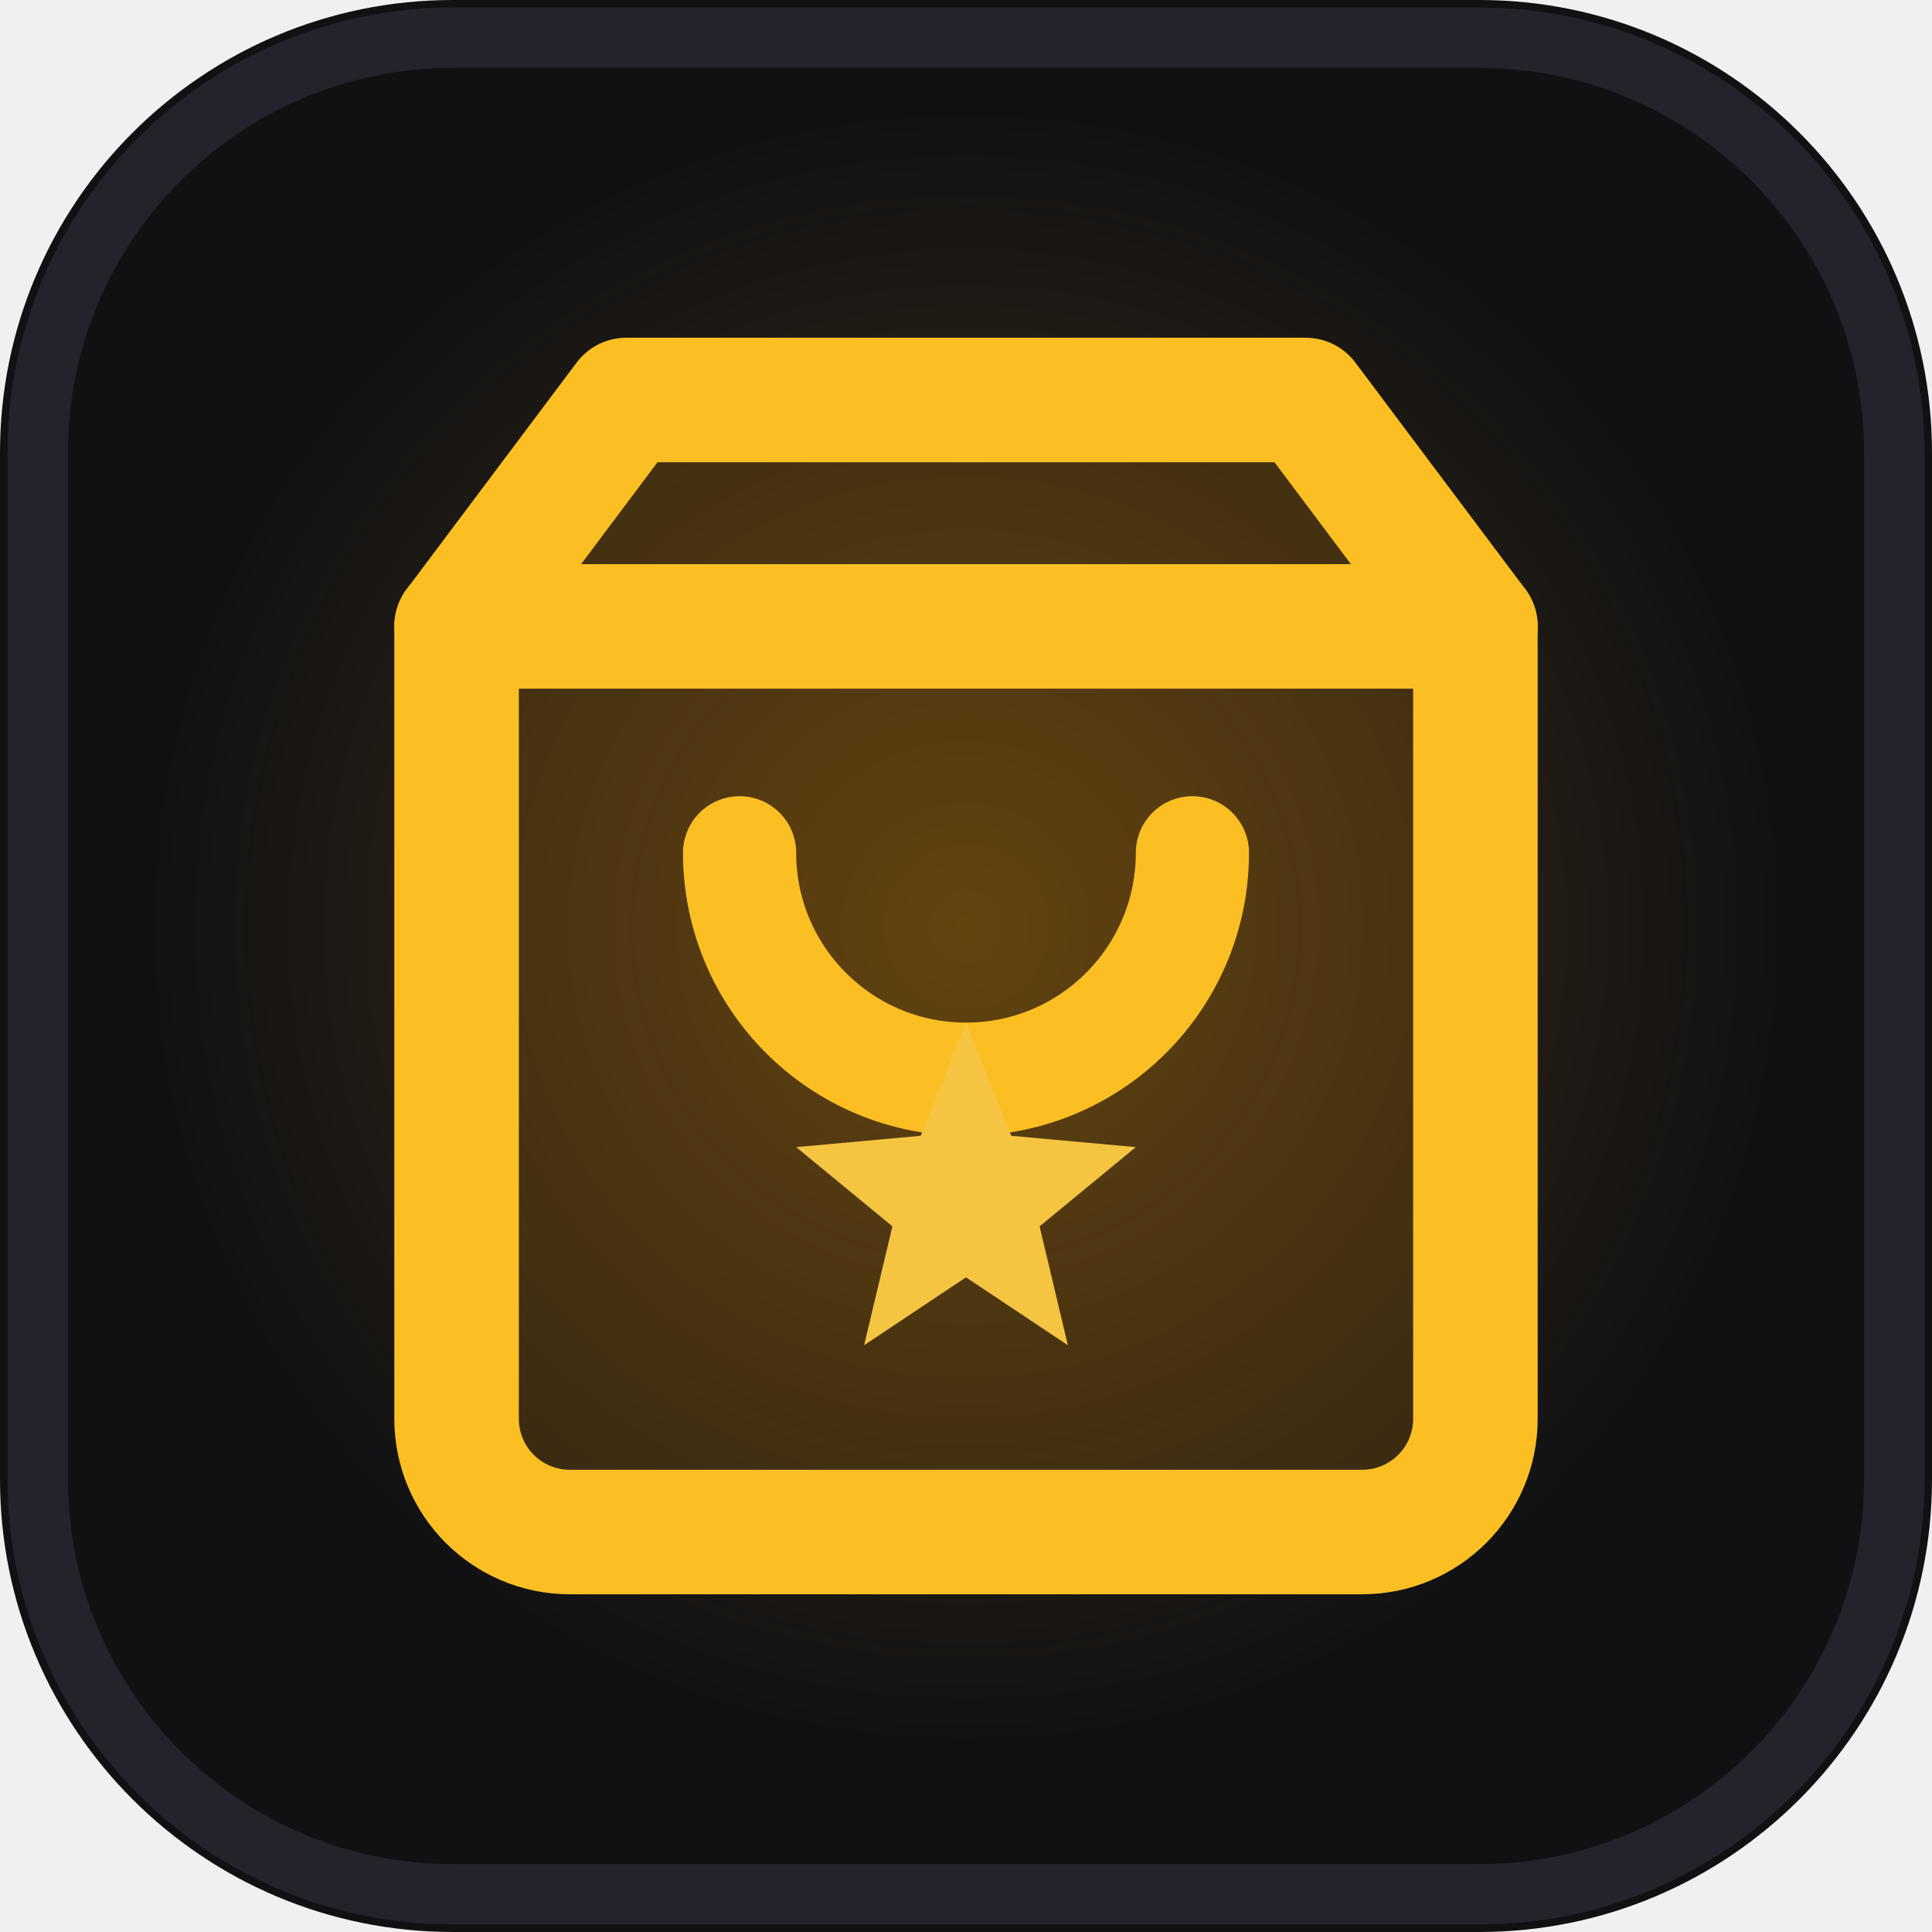
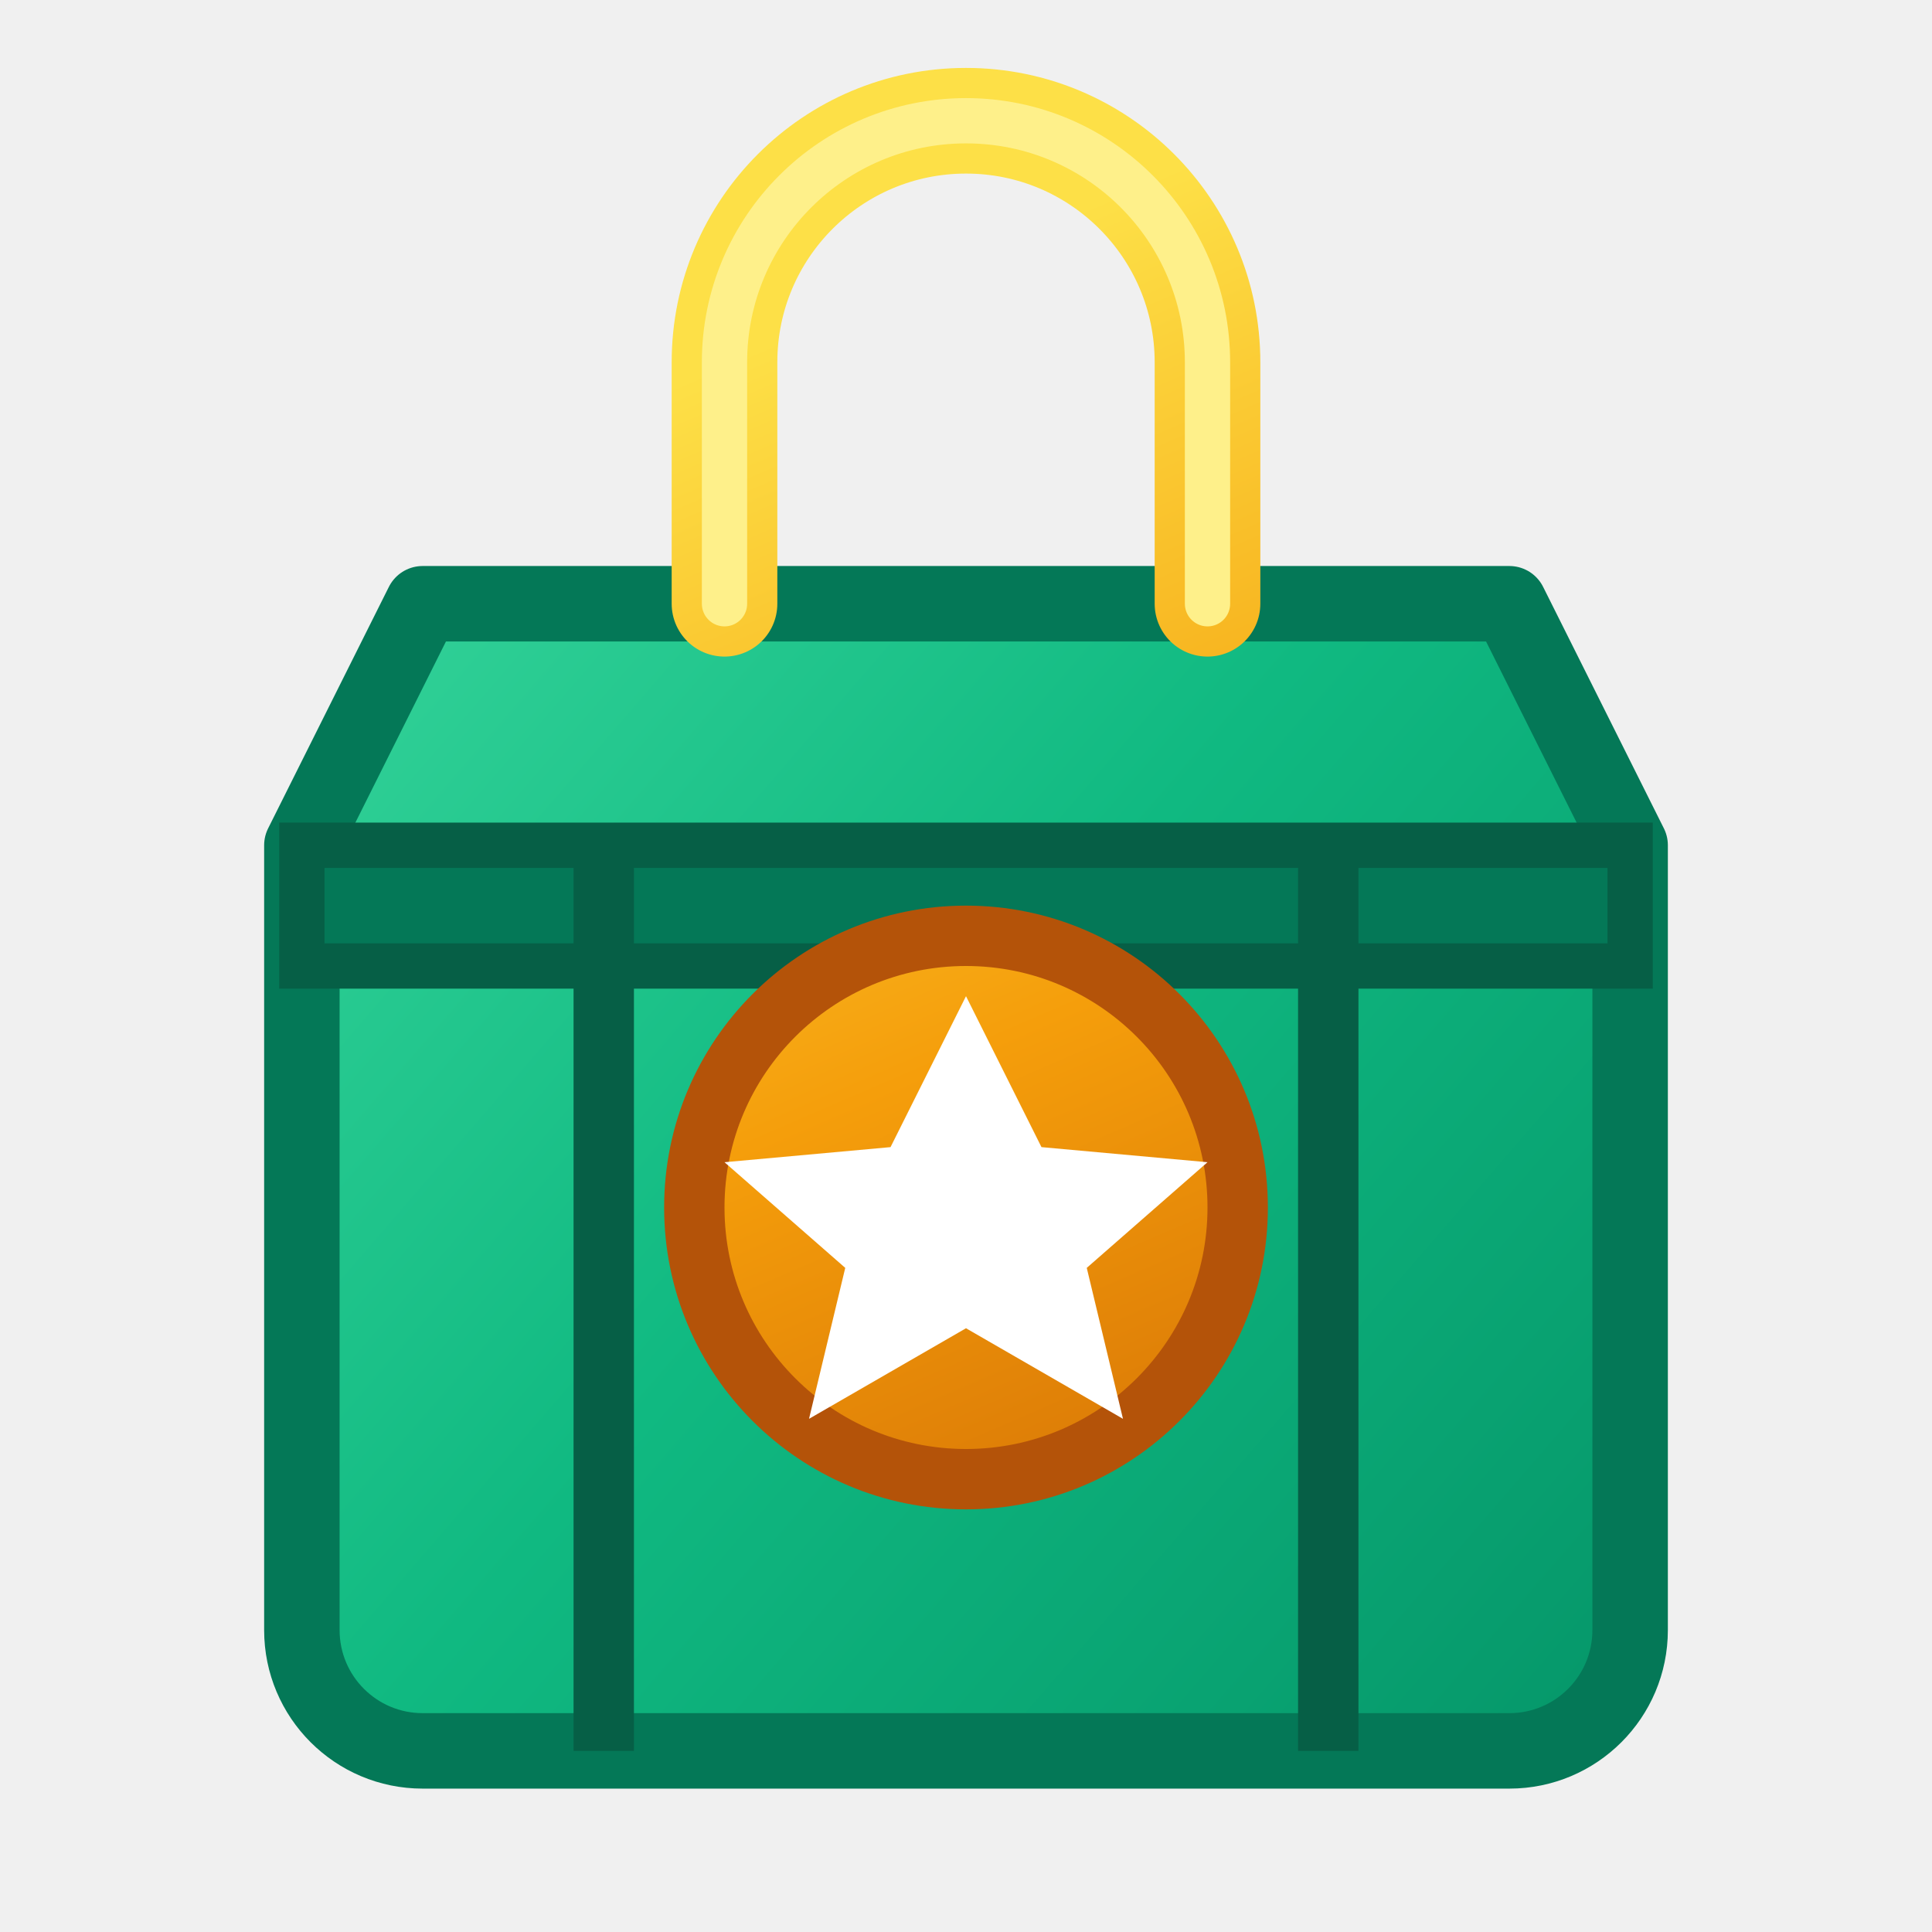
- <svg xmlns="http://www.w3.org/2000/svg" viewBox="0 0 512 512" width="100%" height="100%">
-   <rect width="512" height="512" rx="120" fill="#111114" />
-   <rect x="10" y="10" width="492" height="492" rx="110" fill="none" stroke="#23232C" stroke-width="16" />
-   <radialGradient id="shop-glow" cx="50%" cy="48%" r="42%">
-     <stop offset="0%" stop-color="#F59E0B" stop-opacity="0.25" />
-     <stop offset="100%" stop-color="#F59E0B" stop-opacity="0" />
-   </radialGradient>
-   <rect width="512" height="512" rx="120" fill="url(#shop-glow)" />
-   <g transform="translate(256, 256) scale(15)" stroke="#FBBF24" stroke-width="2.2" stroke-linecap="round" stroke-linejoin="round" fill="none">
-     <g transform="translate(-12, -12)">
-       <path d="M6 2L3 6v14a2 2 0 0 0 2 2h14a2 2 0 0 0 2-2V6l-3-4z" fill="#F59E0B" fill-opacity="0.15" />
-       <line x1="3" y1="6" x2="21" y2="6" />
-       <path d="M16 10a4 4 0 0 1-8 0" stroke="#FBBF24" stroke-width="2" />
-       <polygon points="12 13 12.8 15 15 15.2 13.3 16.6 13.8 18.7 12 17.5 10.2 18.7 10.7 16.6 9 15.2 11.2 15" fill="#F5C542" stroke="none" />
-     </g>
-   </g>
+ <svg xmlns="http://www.w3.org/2000/svg" viewBox="0 0 64 64" width="100%" height="100%" fill="none">
+   <path d="M14 20l-4 8v26a4 4 0 0 0 4 4h36a4 4 0 0 0 4-4V28l-4-8H14z" fill="url(#shop-bag-grad)" stroke="#047857" stroke-width="2.5" stroke-linejoin="round" />
+   <path d="M10 28h44v4H10z" fill="#047857" stroke="#065F46" stroke-width="1.5" />
+   <path d="M24 20V12a8 8 0 0 1 16 0v8" stroke="url(#shop-gold-grad)" stroke-width="3.5" stroke-linecap="round" />
+   <path d="M24 20V12a8 8 0 0 1 16 0v8" stroke="#FEF08A" stroke-width="1.5" stroke-linecap="round" />
+   <circle cx="32" cy="40" r="9" fill="url(#shop-gold-grad)" stroke="#B45309" stroke-width="2" />
+   <polygon points="32,33 34.5,38 40,38.5 36,42 37.2,47 32,44 26.8,47 28,42 24,38.5 29.5,38" fill="#FFF" />
+   <line x1="20" y1="28" x2="20" y2="58" stroke="#065F46" stroke-width="2" />
+   <line x1="44" y1="28" x2="44" y2="58" stroke="#065F46" stroke-width="2" />
+   <defs>
+     <linearGradient id="shop-bag-grad" x1="10" y1="20" x2="54" y2="58" gradientUnits="userSpaceOnUse">
+       <stop offset="0%" stop-color="#34D399" />
+       <stop offset="45%" stop-color="#10B981" />
+       <stop offset="100%" stop-color="#059669" />
+     </linearGradient>
+     <linearGradient id="shop-gold-grad" x1="24" y1="12" x2="40" y2="49" gradientUnits="userSpaceOnUse">
+       <stop offset="0%" stop-color="#FDE047" />
+       <stop offset="60%" stop-color="#F59E0B" />
+       <stop offset="100%" stop-color="#D97706" />
+     </linearGradient>
+   </defs>
</svg>
